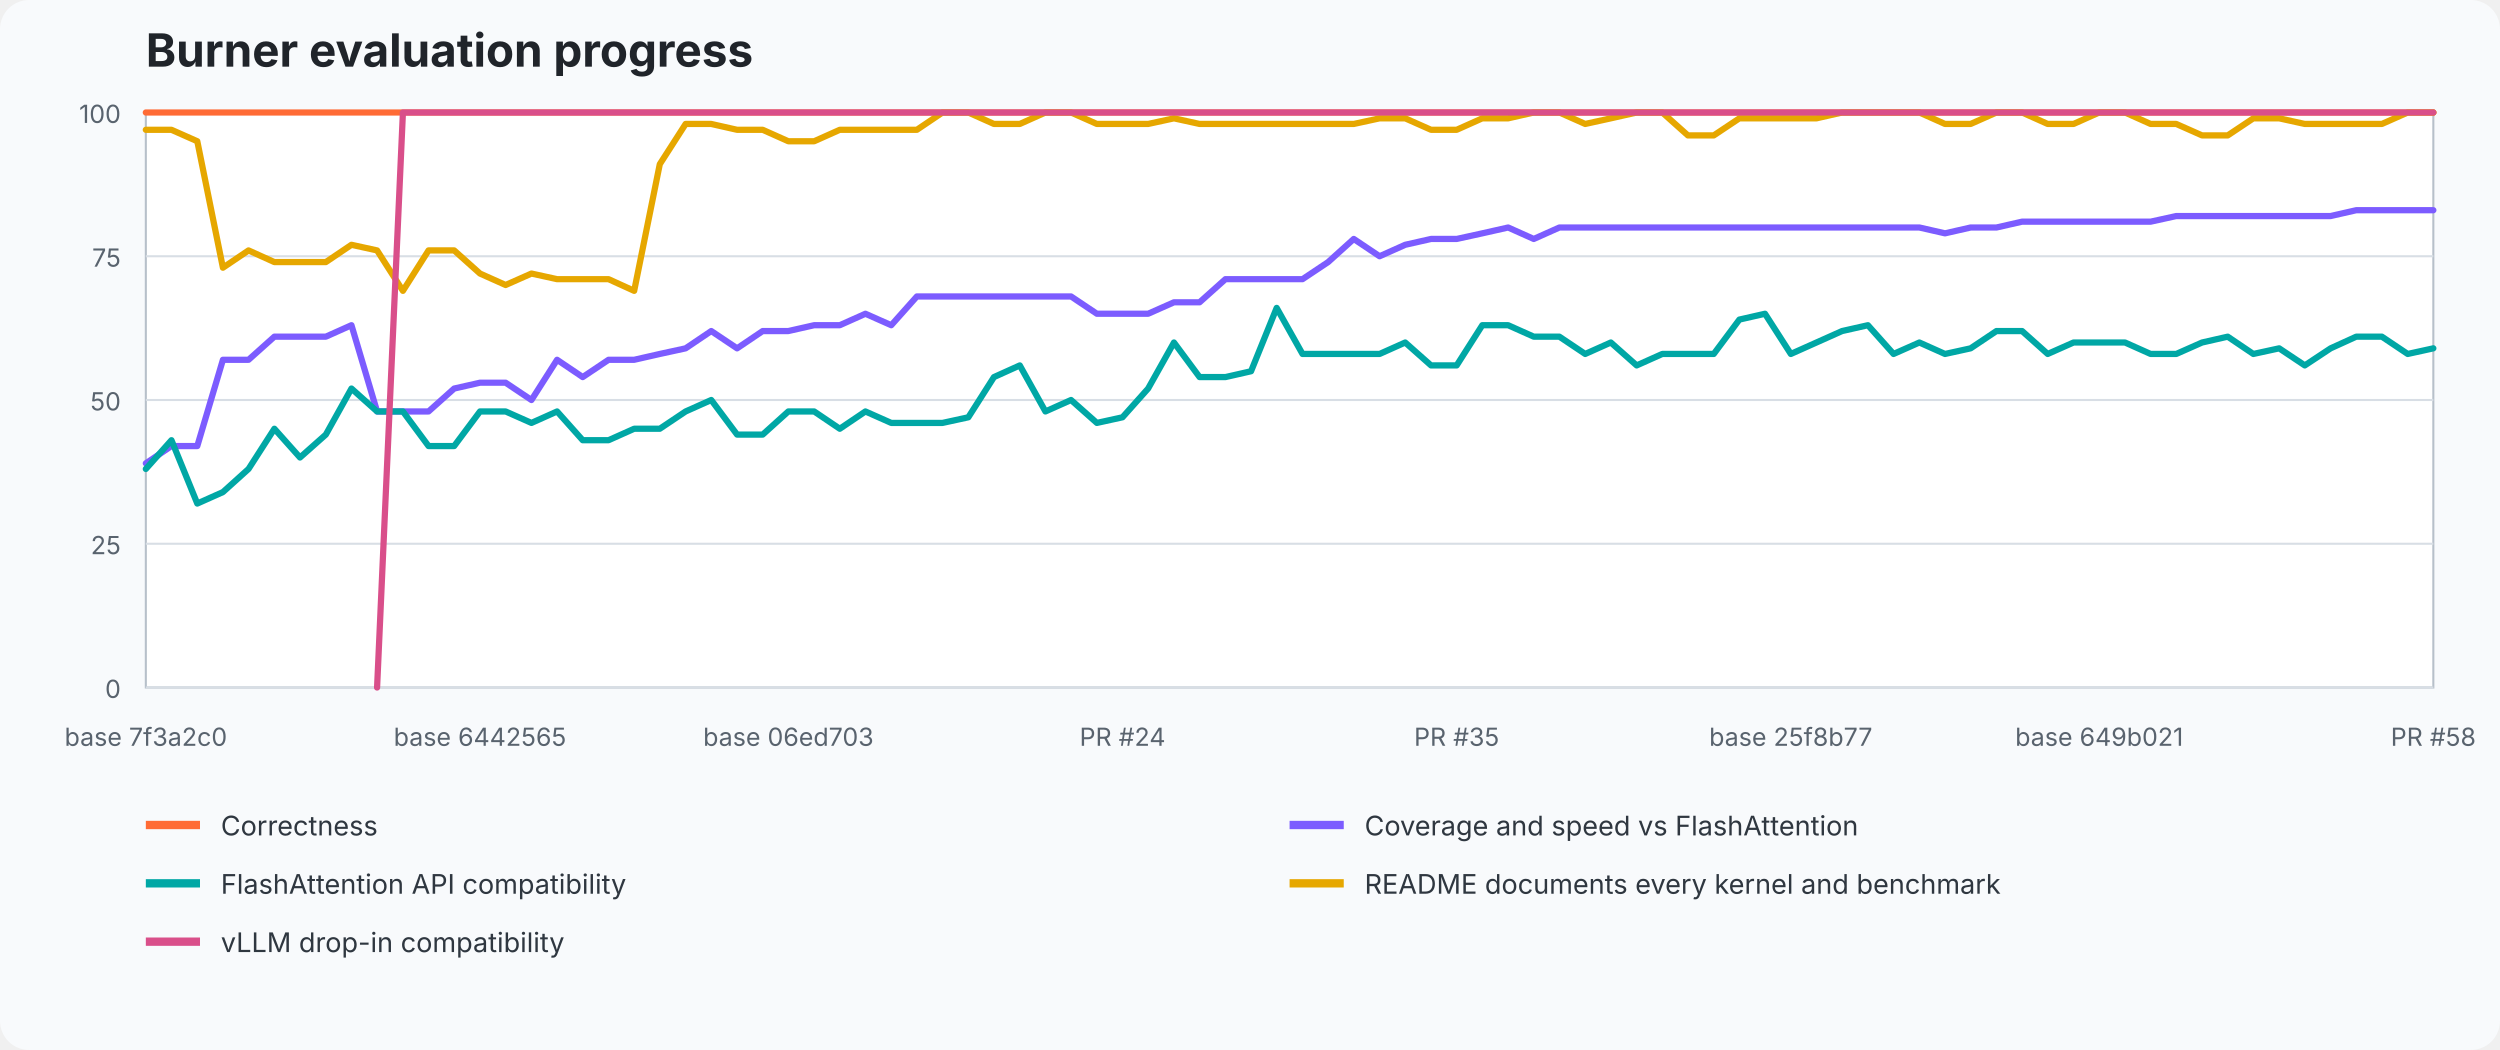
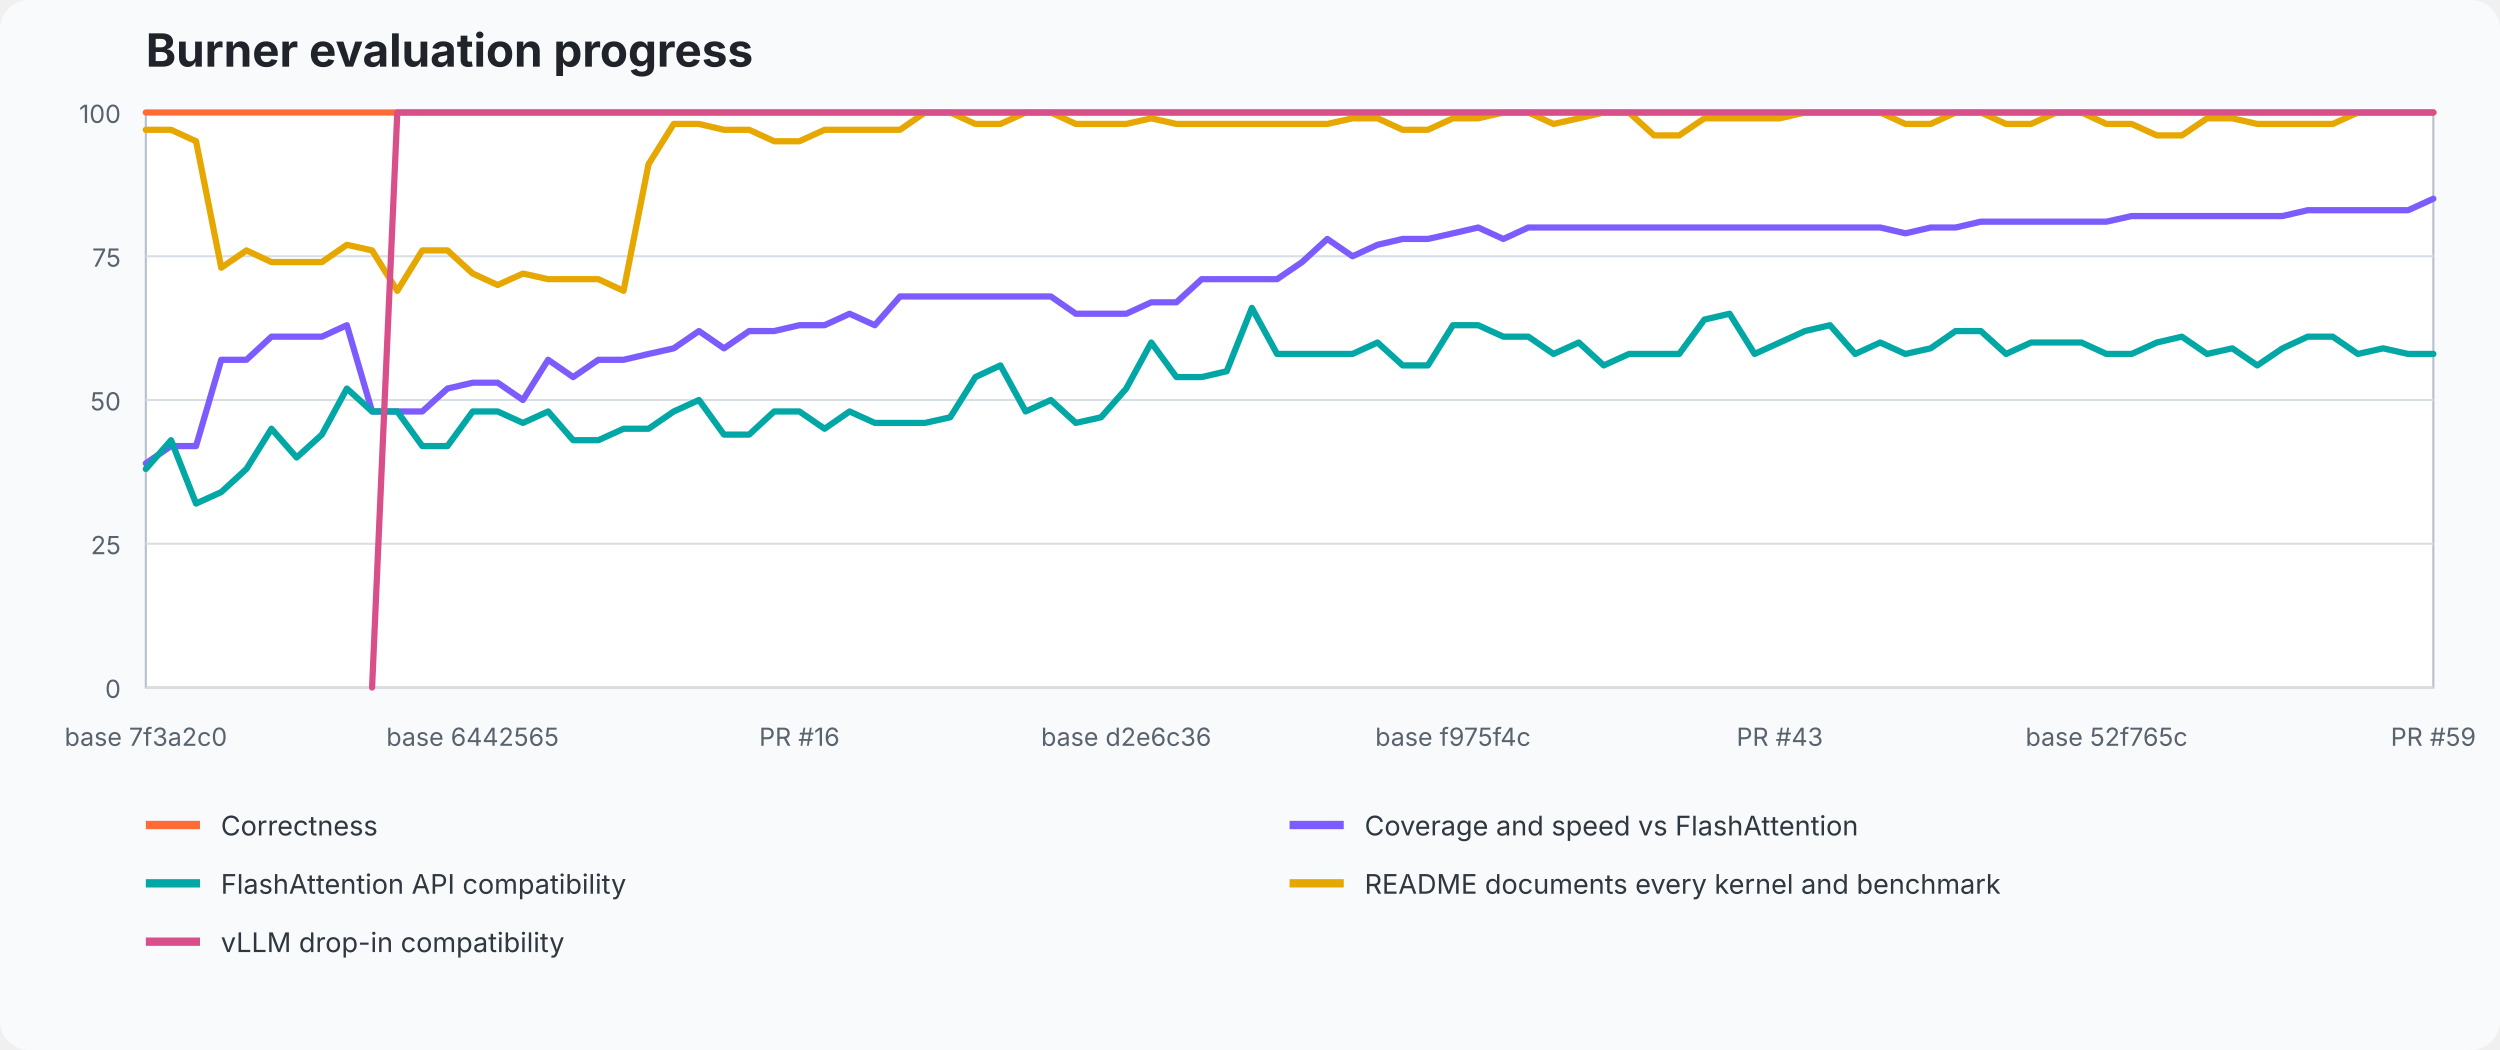
<svg xmlns="http://www.w3.org/2000/svg" width="1200" height="504" viewBox="0 0 1200 504" role="img" aria-labelledby="title desc">
  <style>text{font-family:ui-sans-serif,system-ui,-apple-system,BlinkMacSystemFont,"Segoe UI",sans-serif}.title{font-size:22px;font-weight:700;fill:#20242a}.axis{font-size:12px;fill:#59636e}.legend{font-size:13px;fill:#2f3740}.grid{stroke:#d8dee5;stroke-width:1}.plot{fill:#fff;stroke:#b7c0ca}</style>
  <rect width="100%" height="100%" fill="#f8fafc" rx="14" />
  <text x="70" y="32" class="title">Burner evaluation progress</text>
  <rect x="70" y="54" width="1098" height="276" class="plot" />
  <line x1="70" y1="330" x2="1168" y2="330" class="grid" />
  <text x="58" y="335" text-anchor="end" class="axis">0</text>
  <line x1="70" y1="261" x2="1168" y2="261" class="grid" />
  <text x="58" y="266" text-anchor="end" class="axis">25</text>
  <line x1="70" y1="192" x2="1168" y2="192" class="grid" />
  <text x="58" y="197" text-anchor="end" class="axis">50</text>
  <line x1="70" y1="123" x2="1168" y2="123" class="grid" />
  <text x="58" y="128" text-anchor="end" class="axis">75</text>
  <line x1="70" y1="54" x2="1168" y2="54" class="grid" />
  <text x="58" y="59" text-anchor="end" class="axis">100</text>
-   <polyline points="70.0,54.0 82.3,54.0 94.7,54.0 107.0,54.0 119.3,54.0 131.7,54.0 144.0,54.0 156.4,54.0 168.7,54.0 181.0,54.0 193.4,54.0 205.7,54.0 218.0,54.0 230.4,54.0 242.7,54.0 255.1,54.0 267.4,54.0 279.7,54.0 292.1,54.0 304.4,54.0 316.7,54.0 329.1,54.0 341.4,54.0 353.8,54.0 366.1,54.0 378.4,54.0 390.8,54.0 403.1,54.0 415.4,54.0 427.8,54.0 440.1,54.0 452.4,54.0 464.8,54.0 477.1,54.0 489.5,54.0 501.8,54.0 514.1,54.0 526.5,54.0 538.8,54.0 551.1,54.0 563.5,54.0 575.8,54.0 588.2,54.0 600.5,54.0 612.8,54.0 625.2,54.0 637.5,54.0 649.8,54.0 662.2,54.0 674.5,54.0 686.9,54.0 699.2,54.0 711.5,54.0 723.9,54.0 736.2,54.0 748.5,54.0 760.9,54.0 773.2,54.0 785.6,54.0 797.9,54.0 810.2,54.0 822.6,54.0 834.9,54.0 847.2,54.0 859.6,54.0 871.9,54.0 884.2,54.0 896.6,54.0 908.9,54.0 921.3,54.0 933.6,54.0 945.9,54.0 958.3,54.0 970.6,54.0 982.9,54.0 995.3,54.0 1007.6,54.0 1020.0,54.0 1032.3,54.0 1044.6,54.0 1057.0,54.0 1069.3,54.0 1081.6,54.0 1094.0,54.0 1106.3,54.0 1118.7,54.0 1131.0,54.0 1143.3,54.0 1155.7,54.0 1168.0,54.0" fill="none" stroke="#ff6b35" stroke-width="3" stroke-linejoin="round" stroke-linecap="round" />
-   <polyline points="70.0,222.4 82.3,214.1 94.7,214.1 107.0,172.7 119.3,172.7 131.7,161.6 144.0,161.6 156.4,161.6 168.7,156.1 181.0,197.5 193.4,197.5 205.7,197.5 218.0,186.5 230.4,183.7 242.7,183.7 255.1,192.0 267.4,172.7 279.7,181.0 292.1,172.7 304.4,172.7 316.7,169.9 329.1,167.2 341.4,158.9 353.8,167.2 366.1,158.9 378.4,158.9 390.8,156.1 403.1,156.1 415.4,150.6 427.8,156.1 440.1,142.3 452.4,142.3 464.8,142.3 477.1,142.3 489.5,142.3 501.8,142.3 514.1,142.3 526.5,150.6 538.8,150.6 551.1,150.6 563.5,145.1 575.8,145.1 588.2,134.0 600.5,134.0 612.8,134.0 625.2,134.0 637.5,125.8 649.8,114.7 662.2,123.0 674.5,117.5 686.9,114.7 699.2,114.7 711.5,112.0 723.9,109.2 736.2,114.7 748.5,109.2 760.9,109.2 773.2,109.2 785.6,109.2 797.9,109.2 810.2,109.2 822.6,109.2 834.9,109.2 847.2,109.2 859.6,109.2 871.9,109.2 884.2,109.2 896.6,109.2 908.9,109.2 921.3,109.2 933.6,112.0 945.9,109.2 958.3,109.2 970.6,106.4 982.9,106.4 995.3,106.4 1007.6,106.4 1020.0,106.4 1032.3,106.4 1044.6,103.7 1057.0,103.7 1069.3,103.7 1081.6,103.7 1094.0,103.7 1106.3,103.7 1118.7,103.7 1131.0,100.9 1143.3,100.9 1155.7,100.9 1168.0,100.9" fill="none" stroke="#7c5cff" stroke-width="3" stroke-linejoin="round" stroke-linecap="round" />
-   <polyline points="70.0,225.1 82.3,211.3 94.7,241.7 107.0,236.2 119.3,225.1 131.7,205.8 144.0,219.6 156.4,208.6 168.7,186.5 181.0,197.5 193.4,197.5 205.7,214.1 218.0,214.1 230.4,197.5 242.7,197.5 255.1,203.0 267.4,197.5 279.7,211.3 292.1,211.3 304.4,205.8 316.7,205.8 329.1,197.5 341.4,192.0 353.8,208.6 366.1,208.6 378.4,197.5 390.8,197.5 403.1,205.8 415.4,197.5 427.8,203.0 440.1,203.0 452.4,203.0 464.8,200.3 477.1,181.0 489.5,175.4 501.8,197.5 514.1,192.0 526.5,203.0 538.8,200.3 551.1,186.5 563.5,164.4 575.8,181.0 588.2,181.0 600.5,178.2 612.8,147.8 625.2,169.9 637.5,169.9 649.8,169.9 662.2,169.9 674.5,164.4 686.9,175.4 699.2,175.4 711.5,156.1 723.9,156.1 736.2,161.6 748.5,161.6 760.9,169.9 773.2,164.4 785.6,175.4 797.9,169.9 810.2,169.9 822.6,169.9 834.9,153.4 847.2,150.6 859.6,169.9 871.9,164.4 884.2,158.9 896.6,156.1 908.9,169.9 921.3,164.4 933.6,169.9 945.9,167.2 958.3,158.9 970.6,158.9 982.9,169.9 995.3,164.4 1007.6,164.4 1020.0,164.4 1032.3,169.9 1044.6,169.9 1057.0,164.4 1069.3,161.6 1081.6,169.9 1094.0,167.2 1106.3,175.4 1118.7,167.2 1131.0,161.6 1143.3,161.6 1155.7,169.9 1168.0,167.2" fill="none" stroke="#00a7a5" stroke-width="3" stroke-linejoin="round" stroke-linecap="round" />
-   <polyline points="70.0,62.3 82.3,62.3 94.7,67.8 107.0,128.5 119.3,120.2 131.7,125.8 144.0,125.8 156.4,125.8 168.7,117.5 181.0,120.2 193.4,139.6 205.7,120.2 218.0,120.2 230.4,131.3 242.7,136.8 255.1,131.3 267.4,134.0 279.7,134.0 292.1,134.0 304.4,139.6 316.7,78.8 329.1,59.5 341.4,59.5 353.8,62.3 366.1,62.3 378.4,67.8 390.8,67.8 403.1,62.3 415.4,62.3 427.8,62.3 440.1,62.3 452.4,54.0 464.8,54.0 477.1,59.5 489.5,59.5 501.8,54.0 514.1,54.0 526.5,59.5 538.8,59.5 551.1,59.5 563.5,56.8 575.8,59.5 588.2,59.5 600.5,59.5 612.8,59.5 625.2,59.5 637.5,59.5 649.8,59.5 662.2,56.8 674.5,56.8 686.9,62.3 699.2,62.3 711.5,56.8 723.9,56.8 736.2,54.0 748.5,54.0 760.9,59.5 773.2,56.8 785.6,54.0 797.9,54.0 810.2,65.0 822.6,65.0 834.9,56.8 847.2,56.8 859.6,56.8 871.9,56.8 884.2,54.0 896.6,54.0 908.9,54.0 921.3,54.0 933.6,59.5 945.9,59.5 958.3,54.0 970.6,54.0 982.9,59.5 995.3,59.5 1007.6,54.0 1020.0,54.0 1032.3,59.5 1044.6,59.5 1057.0,65.0 1069.3,65.0 1081.6,56.8 1094.0,56.8 1106.3,59.5 1118.7,59.5 1131.0,59.5 1143.3,59.5 1155.7,54.0 1168.0,54.0" fill="none" stroke="#e6a700" stroke-width="3" stroke-linejoin="round" stroke-linecap="round" />
-   <polyline points="181.0,330.0 193.4,54.0 205.7,54.0 218.0,54.0 230.4,54.0 242.7,54.0 255.1,54.0 267.4,54.0 279.7,54.0 292.1,54.0 304.4,54.0 316.7,54.0 329.1,54.0 341.4,54.0 353.8,54.0 366.1,54.0 378.4,54.0 390.8,54.0 403.1,54.0 415.4,54.0 427.8,54.0 440.1,54.0 452.4,54.0 464.8,54.0 477.1,54.0 489.5,54.0 501.8,54.0 514.1,54.0 526.5,54.0 538.8,54.0 551.1,54.0 563.5,54.0 575.8,54.0 588.2,54.0 600.5,54.0 612.8,54.0 625.2,54.0 637.5,54.0 649.8,54.0 662.2,54.0 674.5,54.0 686.9,54.0 699.2,54.0 711.5,54.0 723.9,54.0 736.2,54.0 748.5,54.0 760.9,54.0 773.2,54.0 785.6,54.0 797.9,54.0 810.2,54.0 822.6,54.0 834.9,54.0 847.2,54.0 859.6,54.0 871.9,54.0 884.2,54.0 896.6,54.0 908.9,54.0 921.3,54.0 933.6,54.0 945.9,54.0 958.3,54.0 970.6,54.0 982.9,54.0 995.3,54.0 1007.6,54.0 1020.0,54.0 1032.3,54.0 1044.6,54.0 1057.0,54.0 1069.3,54.0 1081.6,54.0 1094.0,54.0 1106.3,54.0 1118.7,54.0 1131.0,54.0 1143.3,54.0 1155.7,54.0 1168.0,54.0" fill="none" stroke="#d94f8a" stroke-width="3" stroke-linejoin="round" stroke-linecap="round" />
+   <polyline points="70.0,54.0 82.1,54.0 94.1,54.0 106.2,54.0 118.3,54.0 130.3,54.0 142.4,54.0 154.5,54.0 166.5,54.0 178.6,54.0 190.7,54.0 202.7,54.0 214.8,54.0 226.9,54.0 238.9,54.0 251.0,54.0 263.1,54.0 275.1,54.0 287.2,54.0 299.3,54.0 311.3,54.0 323.4,54.0 335.5,54.0 347.5,54.0 359.6,54.0 371.6,54.0 383.7,54.0 395.8,54.0 407.8,54.0 419.9,54.0 432.0,54.0 444.0,54.0 456.1,54.0 468.2,54.0 480.2,54.0 492.3,54.0 504.4,54.0 516.4,54.0 528.5,54.0 540.6,54.0 552.6,54.0 564.7,54.0 576.8,54.0 588.8,54.0 600.9,54.0 613.0,54.0 625.0,54.0 637.1,54.0 649.2,54.0 661.2,54.0 673.3,54.0 685.4,54.0 697.4,54.0 709.5,54.0 721.6,54.0 733.6,54.0 745.7,54.0 757.8,54.0 769.8,54.0 781.9,54.0 794.0,54.0 806.0,54.0 818.1,54.0 830.2,54.0 842.2,54.0 854.3,54.0 866.4,54.0 878.4,54.0 890.5,54.0 902.5,54.0 914.6,54.0 926.7,54.0 938.7,54.0 950.8,54.0 962.9,54.0 974.9,54.0 987.0,54.0 999.1,54.0 1011.1,54.0 1023.2,54.0 1035.3,54.0 1047.3,54.0 1059.4,54.0 1071.5,54.0 1083.5,54.0 1095.6,54.0 1107.7,54.0 1119.7,54.0 1131.8,54.0 1143.9,54.0 1155.9,54.0 1168.0,54.0" fill="none" stroke="#ff6b35" stroke-width="3" stroke-linejoin="round" stroke-linecap="round" />
+   <polyline points="70.0,222.4 82.1,214.1 94.1,214.1 106.2,172.7 118.3,172.7 130.3,161.6 142.4,161.6 154.5,161.6 166.5,156.1 178.6,197.5 190.7,197.5 202.7,197.5 214.8,186.5 226.9,183.7 238.9,183.7 251.0,192.0 263.1,172.7 275.1,181.0 287.2,172.7 299.3,172.7 311.3,169.9 323.4,167.2 335.5,158.9 347.5,167.2 359.6,158.9 371.6,158.9 383.7,156.1 395.8,156.1 407.8,150.6 419.9,156.1 432.0,142.3 444.0,142.3 456.1,142.3 468.2,142.3 480.2,142.3 492.3,142.3 504.4,142.3 516.4,150.6 528.5,150.6 540.6,150.6 552.6,145.1 564.7,145.1 576.8,134.0 588.8,134.0 600.9,134.0 613.0,134.0 625.0,125.8 637.1,114.7 649.2,123.0 661.2,117.5 673.3,114.7 685.4,114.7 697.4,112.0 709.5,109.2 721.6,114.7 733.6,109.2 745.7,109.2 757.8,109.2 769.8,109.2 781.9,109.2 794.0,109.2 806.0,109.2 818.1,109.2 830.2,109.2 842.2,109.2 854.3,109.2 866.4,109.2 878.4,109.2 890.5,109.2 902.5,109.2 914.6,112.0 926.7,109.2 938.7,109.2 950.8,106.4 962.9,106.4 974.9,106.4 987.0,106.4 999.1,106.4 1011.1,106.4 1023.2,103.7 1035.3,103.7 1047.3,103.7 1059.4,103.7 1071.5,103.7 1083.5,103.7 1095.6,103.7 1107.7,100.9 1119.7,100.9 1131.8,100.9 1143.9,100.9 1155.9,100.9 1168.0,95.4" fill="none" stroke="#7c5cff" stroke-width="3" stroke-linejoin="round" stroke-linecap="round" />
+   <polyline points="70.0,225.1 82.1,211.3 94.1,241.7 106.2,236.2 118.3,225.1 130.3,205.8 142.4,219.6 154.5,208.6 166.5,186.5 178.6,197.5 190.7,197.5 202.7,214.1 214.8,214.1 226.9,197.5 238.9,197.5 251.0,203.0 263.1,197.5 275.1,211.3 287.2,211.3 299.3,205.8 311.3,205.8 323.4,197.5 335.5,192.0 347.5,208.6 359.6,208.6 371.6,197.5 383.7,197.5 395.8,205.8 407.8,197.5 419.9,203.0 432.0,203.0 444.0,203.0 456.1,200.3 468.2,181.0 480.2,175.4 492.3,197.5 504.4,192.0 516.4,203.0 528.5,200.3 540.6,186.5 552.6,164.4 564.7,181.0 576.8,181.0 588.8,178.2 600.9,147.8 613.0,169.9 625.0,169.9 637.1,169.9 649.2,169.9 661.2,164.4 673.3,175.4 685.4,175.4 697.4,156.1 709.5,156.1 721.6,161.6 733.6,161.6 745.7,169.9 757.8,164.4 769.8,175.4 781.9,169.9 794.0,169.9 806.0,169.9 818.1,153.4 830.2,150.6 842.2,169.9 854.3,164.4 866.4,158.9 878.4,156.1 890.5,169.9 902.5,164.4 914.6,169.9 926.7,167.2 938.7,158.9 950.8,158.9 962.9,169.9 974.9,164.4 987.0,164.4 999.1,164.4 1011.1,169.9 1023.2,169.9 1035.3,164.4 1047.3,161.6 1059.4,169.9 1071.5,167.2 1083.5,175.4 1095.6,167.2 1107.7,161.6 1119.7,161.6 1131.8,169.9 1143.9,167.2 1155.9,169.9 1168.0,169.9" fill="none" stroke="#00a7a5" stroke-width="3" stroke-linejoin="round" stroke-linecap="round" />
+   <polyline points="70.0,62.3 82.1,62.3 94.1,67.8 106.2,128.5 118.3,120.2 130.3,125.8 142.4,125.8 154.5,125.8 166.5,117.5 178.6,120.2 190.7,139.6 202.7,120.2 214.8,120.2 226.9,131.3 238.9,136.8 251.0,131.3 263.1,134.0 275.1,134.0 287.2,134.0 299.3,139.6 311.3,78.8 323.4,59.5 335.5,59.5 347.5,62.3 359.6,62.3 371.6,67.8 383.7,67.8 395.8,62.3 407.8,62.3 419.9,62.3 432.0,62.3 444.0,54.0 456.1,54.0 468.2,59.5 480.2,59.5 492.3,54.0 504.4,54.0 516.4,59.5 528.5,59.5 540.6,59.5 552.6,56.8 564.7,59.5 576.8,59.5 588.8,59.5 600.9,59.5 613.0,59.5 625.0,59.5 637.1,59.5 649.2,56.8 661.2,56.8 673.3,62.3 685.4,62.3 697.4,56.8 709.5,56.8 721.6,54.0 733.6,54.0 745.7,59.5 757.8,56.8 769.8,54.0 781.9,54.0 794.0,65.0 806.0,65.0 818.1,56.8 830.2,56.8 842.2,56.8 854.3,56.8 866.4,54.0 878.4,54.0 890.5,54.0 902.5,54.0 914.6,59.5 926.7,59.5 938.7,54.0 950.8,54.0 962.9,59.5 974.9,59.5 987.0,54.0 999.1,54.0 1011.1,59.5 1023.2,59.5 1035.3,65.0 1047.3,65.0 1059.4,56.8 1071.5,56.8 1083.5,59.5 1095.6,59.5 1107.7,59.5 1119.7,59.5 1131.8,54.0 1143.9,54.0 1155.9,54.0 1168.0,54.0" fill="none" stroke="#e6a700" stroke-width="3" stroke-linejoin="round" stroke-linecap="round" />
+   <polyline points="178.6,330.0 190.7,54.0 202.7,54.0 214.8,54.0 226.9,54.0 238.9,54.0 251.0,54.0 263.1,54.0 275.1,54.0 287.2,54.0 299.3,54.0 311.3,54.0 323.4,54.0 335.5,54.0 347.5,54.0 359.6,54.0 371.6,54.0 383.7,54.0 395.8,54.0 407.8,54.0 419.9,54.0 432.0,54.0 444.0,54.0 456.1,54.0 468.2,54.0 480.2,54.0 492.3,54.0 504.4,54.0 516.4,54.0 528.5,54.0 540.6,54.0 552.6,54.0 564.7,54.0 576.8,54.0 588.8,54.0 600.9,54.0 613.0,54.0 625.0,54.0 637.1,54.0 649.2,54.0 661.2,54.0 673.3,54.0 685.4,54.0 697.4,54.0 709.5,54.0 721.6,54.0 733.6,54.0 745.7,54.0 757.8,54.0 769.8,54.0 781.9,54.0 794.0,54.0 806.0,54.0 818.1,54.0 830.2,54.0 842.2,54.0 854.3,54.0 866.4,54.0 878.4,54.0 890.5,54.0 902.5,54.0 914.6,54.0 926.7,54.0 938.7,54.0 950.8,54.0 962.9,54.0 974.9,54.0 987.0,54.0 999.1,54.0 1011.1,54.0 1023.2,54.0 1035.3,54.0 1047.3,54.0 1059.4,54.0 1071.5,54.0 1083.5,54.0 1095.6,54.0 1107.7,54.0 1119.7,54.0 1131.8,54.0 1143.9,54.0 1155.9,54.0 1168.0,54.0" fill="none" stroke="#d94f8a" stroke-width="3" stroke-linejoin="round" stroke-linecap="round" />
  <text x="70" y="358" text-anchor="middle" class="axis">base 7f3a2c0</text>
-   <text x="230.382" y="358" text-anchor="middle" class="axis">base 6442565</text>
-   <text x="378.427" y="358" text-anchor="middle" class="axis">base 06ed703</text>
-   <text x="538.809" y="358" text-anchor="middle" class="axis">PR #24</text>
-   <text x="699.191" y="358" text-anchor="middle" class="axis">PR #35</text>
-   <text x="859.573" y="358" text-anchor="middle" class="axis">base 25f8b77</text>
-   <text x="1007.618" y="358" text-anchor="middle" class="axis">base 649b021</text>
-   <text x="1168" y="358" text-anchor="middle" class="axis">PR #58</text>
+   <text x="226.857" y="358" text-anchor="middle" class="axis">base 6442565</text>
+   <text x="383.714" y="358" text-anchor="middle" class="axis">PR #16</text>
+   <text x="540.571" y="358" text-anchor="middle" class="axis">base d2e6c36</text>
+   <text x="697.429" y="358" text-anchor="middle" class="axis">base f975f4c</text>
+   <text x="854.286" y="358" text-anchor="middle" class="axis">PR #43</text>
+   <text x="1011.143" y="358" text-anchor="middle" class="axis">base 52f765c</text>
+   <text x="1168" y="358" text-anchor="middle" class="axis">PR #59</text>
  <line x1="70" y1="396" x2="96" y2="396" stroke="#ff6b35" stroke-width="4" />
  <text x="106" y="401" class="legend">Correctness</text>
  <line x1="619" y1="396" x2="645" y2="396" stroke="#7c5cff" stroke-width="4" />
  <text x="655" y="401" class="legend">Coverage and speed vs FlashAttention</text>
  <line x1="70" y1="424" x2="96" y2="424" stroke="#00a7a5" stroke-width="4" />
  <text x="106" y="429" class="legend">FlashAttention API compatibility</text>
  <line x1="619" y1="424" x2="645" y2="424" stroke="#e6a700" stroke-width="4" />
  <text x="655" y="429" class="legend">README documents every kernel and benchmark</text>
  <line x1="70" y1="452" x2="96" y2="452" stroke="#d94f8a" stroke-width="4" />
  <text x="106" y="457" class="legend">vLLM drop-in compatibility</text>
</svg>
